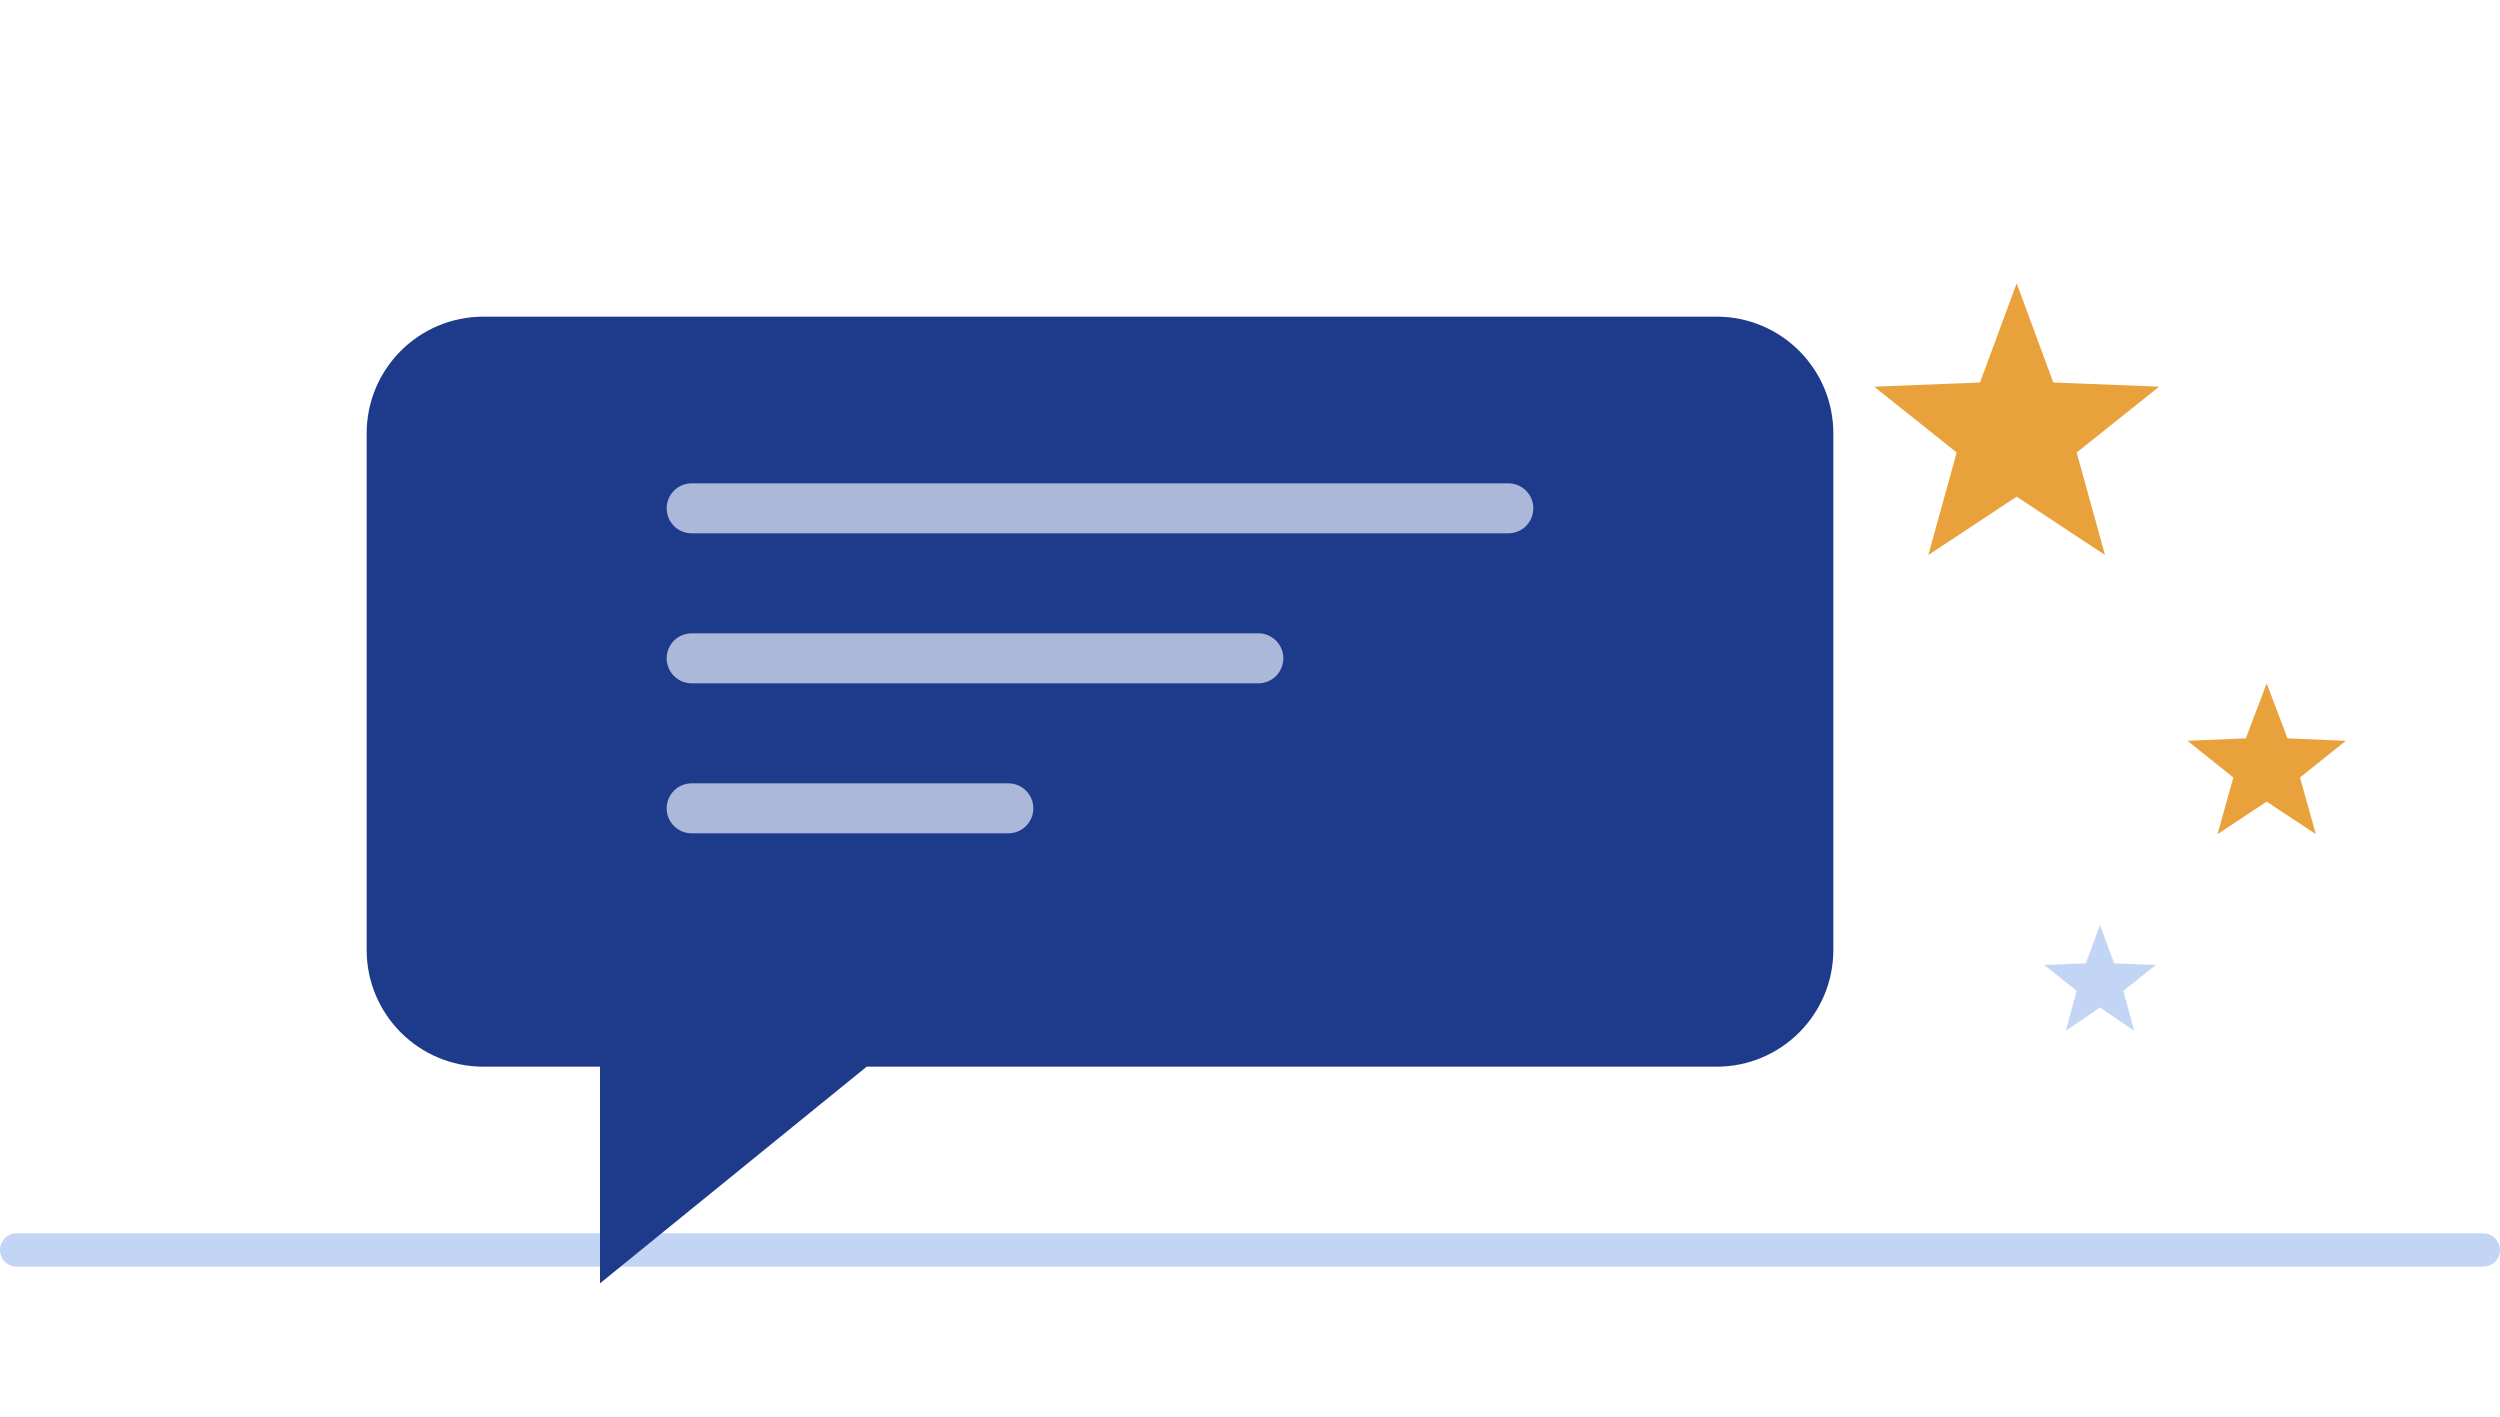
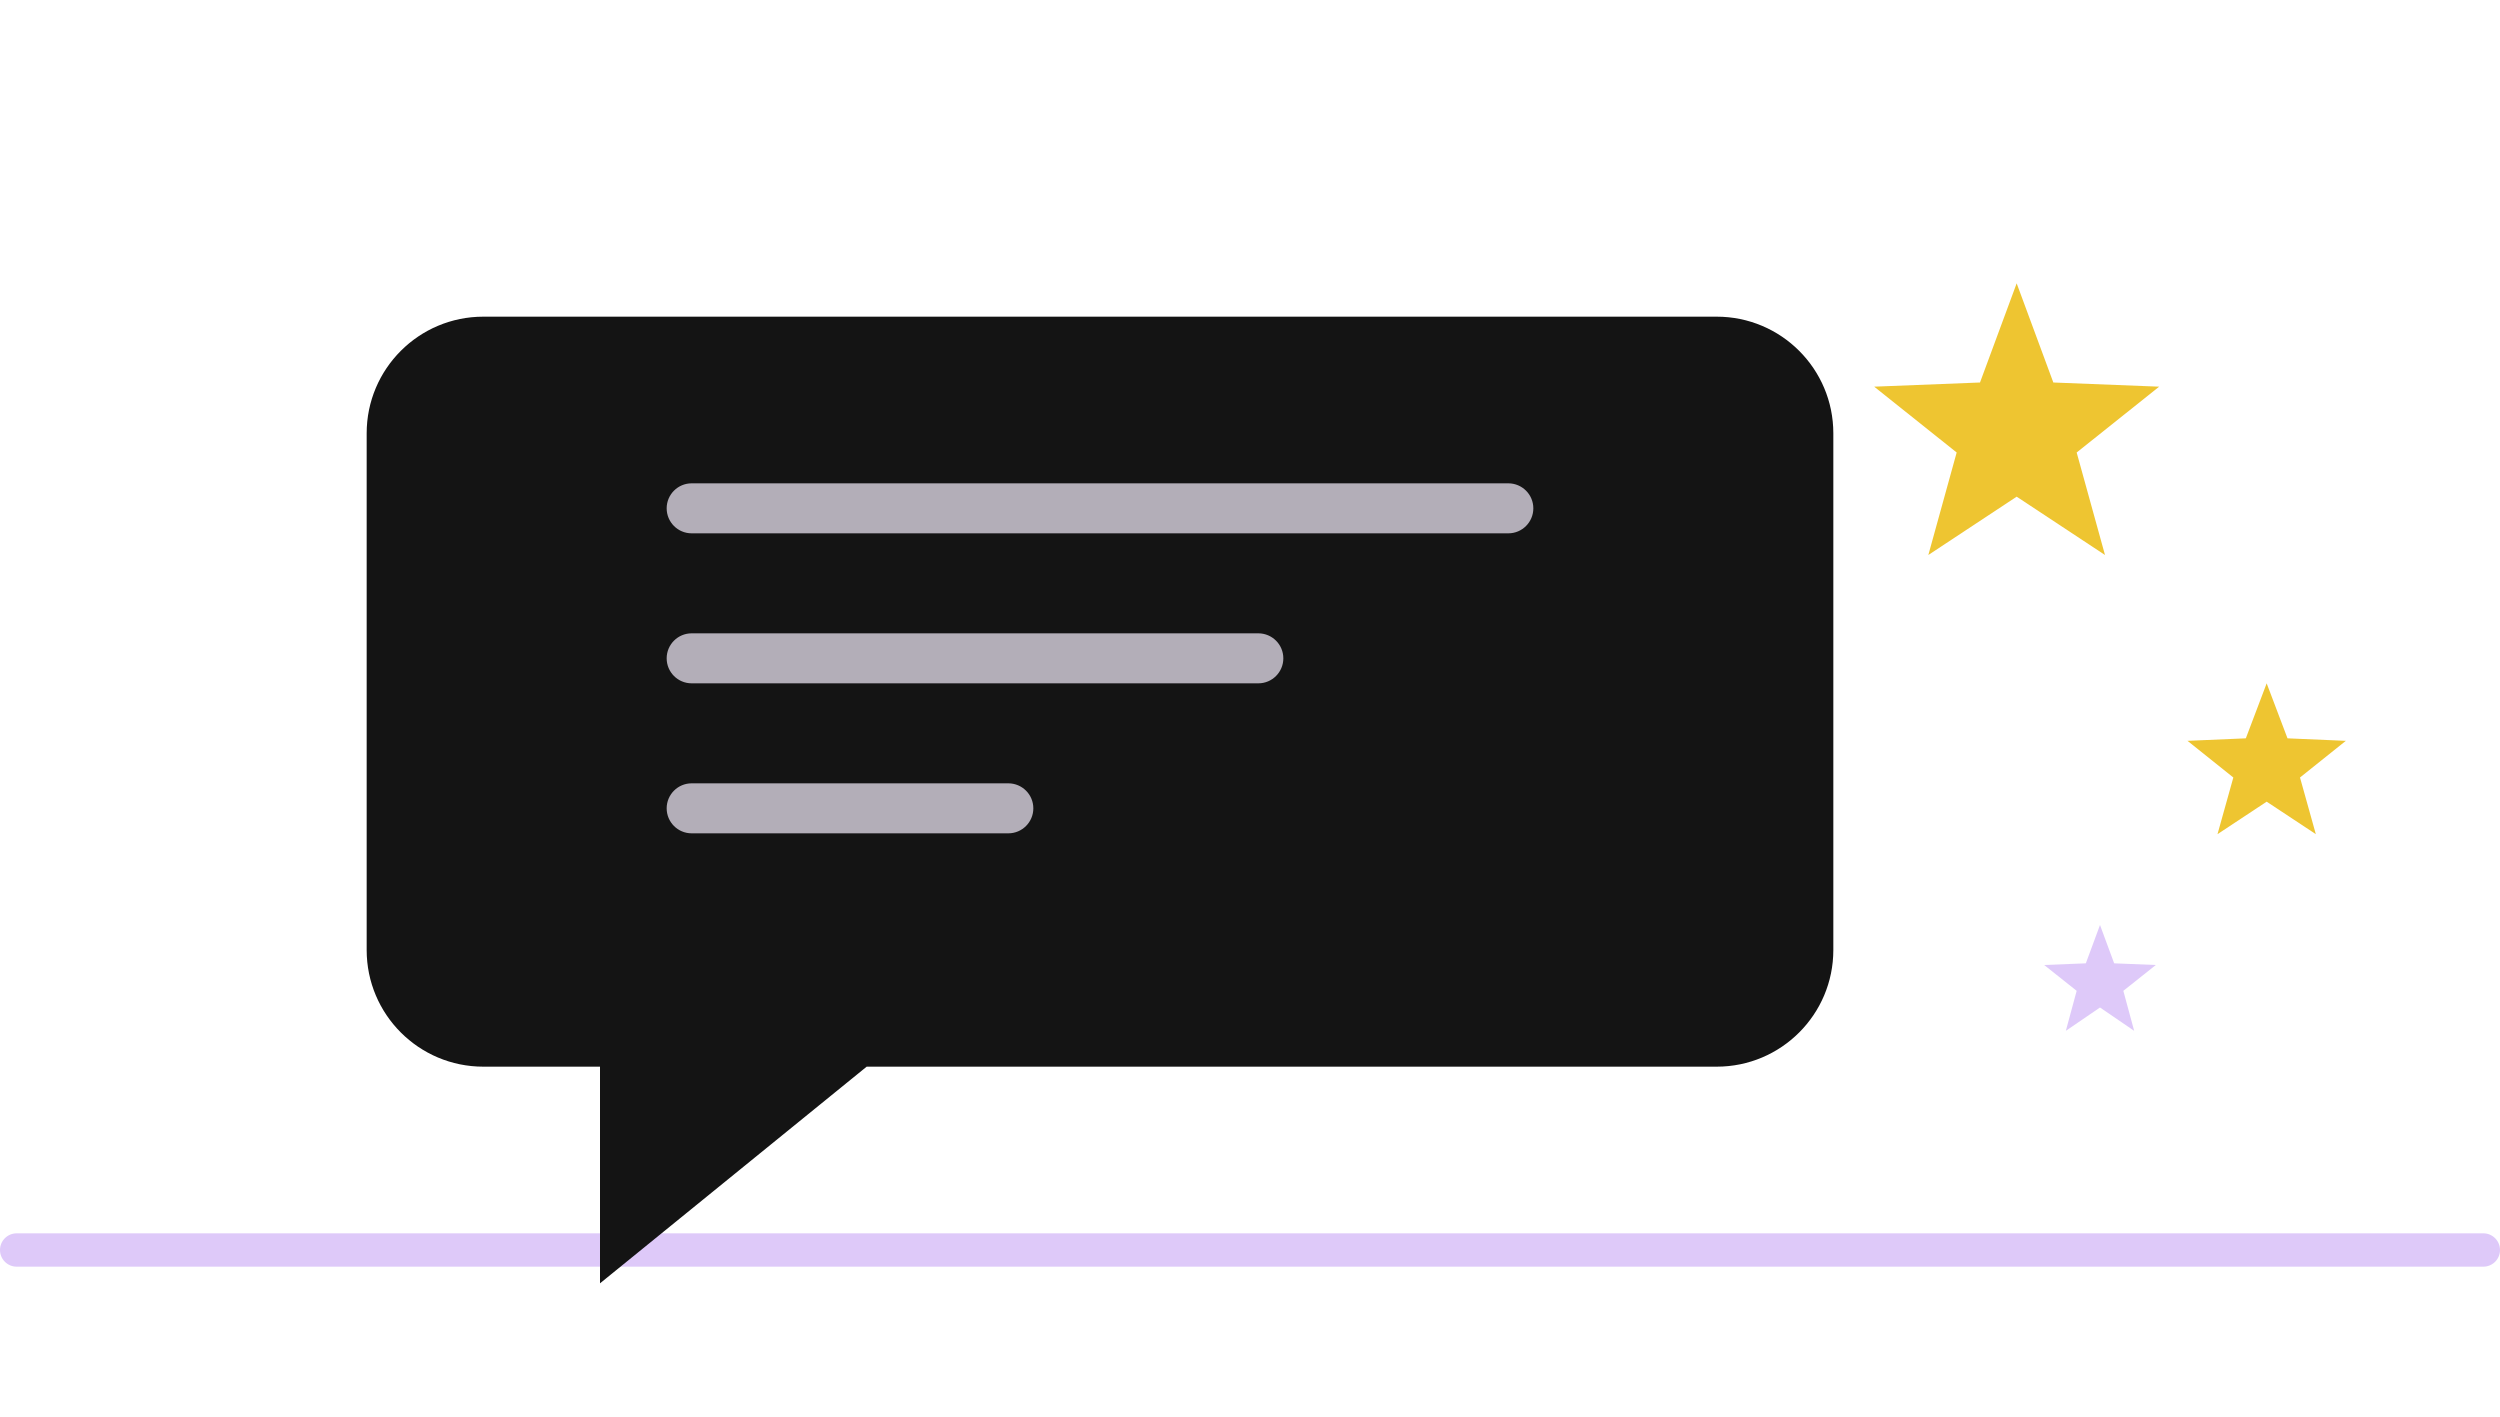
<svg xmlns="http://www.w3.org/2000/svg" viewBox="0 0 300 170" width="300" height="170" fill="none" role="img" aria-hidden="true">
-   <rect x="0" y="148" width="300" height="4" rx="2" fill="#c3d5f5" />
+   <rect x="0" y="148" width="300" height="4" rx="2" fill="#DEC9F9" />
  <g transform="translate(132 88)">
-     <path d="M-74 -50 h148 a14 14 0 0 1 14 14 v62 a14 14 0 0 1 -14 14 h-102 l-32 26 v-26 h-14 a14 14 0 0 1 -14 -14 v-62 a14 14 0 0 1 14 -14Z" fill="#1e3a8a" />
-     <rect x="-52" y="-30" width="104" height="6" rx="3" fill="#e8eefb" opacity=".7" />
-     <rect x="-52" y="-12" width="74" height="6" rx="3" fill="#e8eefb" opacity=".7" />
-     <rect x="-52" y="6" width="44" height="6" rx="3" fill="#e8eefb" opacity=".7" />
+     <path d="M-74 -50 h148 a14 14 0 0 1 14 14 v62 a14 14 0 0 1 -14 14 h-102 l-32 26 v-26 h-14 a14 14 0 0 1 -14 -14 v-62 a14 14 0 0 1 14 -14Z" fill="#141414" />
+     <rect x="-52" y="-30" width="104" height="6" rx="3" fill="#F6F0FE" opacity=".7" />
+     <rect x="-52" y="-12" width="74" height="6" rx="3" fill="#F6F0FE" opacity=".7" />
+     <rect x="-52" y="6" width="44" height="6" rx="3" fill="#F6F0FE" opacity=".7" />
  </g>
-   <polygon points="242.0,34.0 246.4,45.9 259.1,46.4 249.2,54.3 252.6,66.6 242.0,59.6 231.4,66.6 234.8,54.3 224.9,46.4 237.6,45.9" fill="#e9a23b" />
-   <polygon points="272.0,82.0 274.5,88.6 281.5,88.9 276.0,93.3 277.9,100.1 272.0,96.2 266.1,100.1 268.0,93.3 262.5,88.9 269.5,88.6" fill="#e9a23b" />
-   <polygon points="252.0,111.0 253.7,115.6 258.7,115.8 254.8,118.9 256.1,123.7 252.0,120.9 247.9,123.7 249.2,118.9 245.3,115.8 250.3,115.6" fill="#c3d5f5" />
+   <polygon points="242.0,34.0 246.4,45.9 259.1,46.4 249.2,54.3 252.6,66.6 242.0,59.6 231.4,66.6 234.8,54.3 224.9,46.4 237.6,45.9" fill="#EEC531" />
+   <polygon points="272.0,82.0 274.5,88.6 281.5,88.9 276.0,93.3 277.9,100.1 272.0,96.2 266.1,100.1 268.0,93.3 262.5,88.9 269.5,88.6" fill="#EEC531" />
+   <polygon points="252.0,111.0 253.7,115.6 258.7,115.8 254.8,118.9 256.1,123.7 252.0,120.9 247.9,123.7 249.2,118.9 245.3,115.8 250.3,115.6" fill="#DEC9F9" />
</svg>
